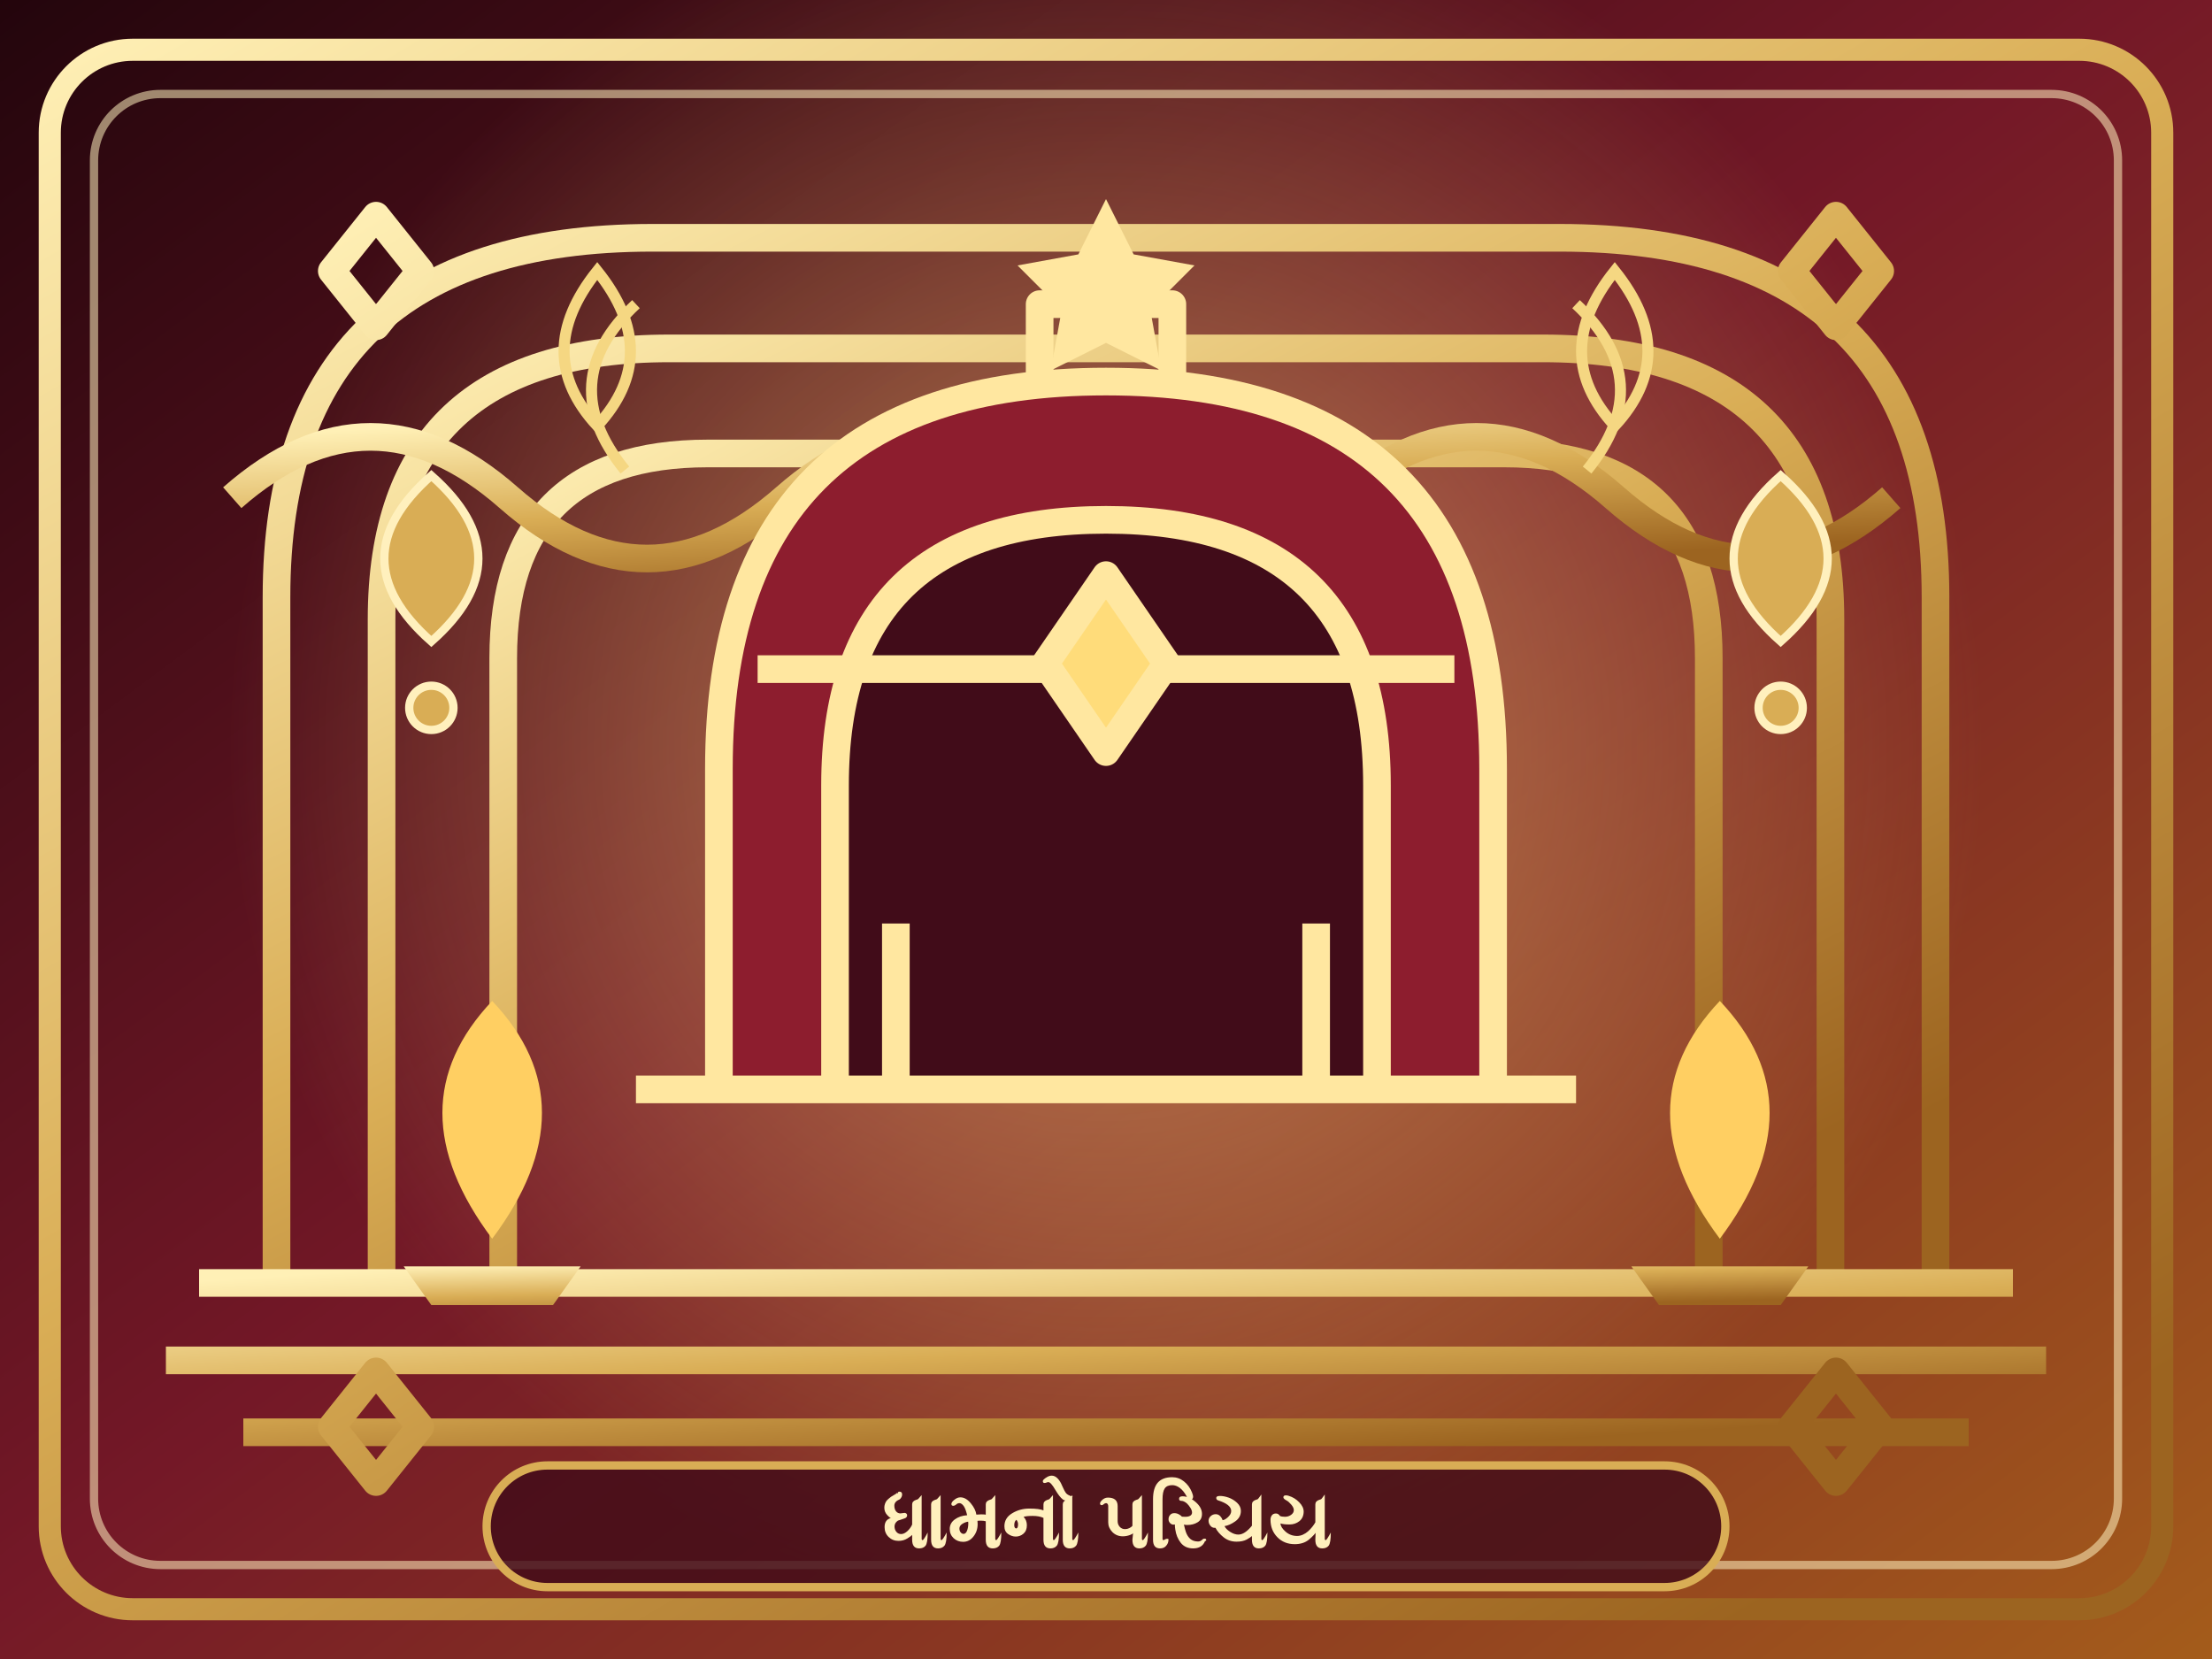
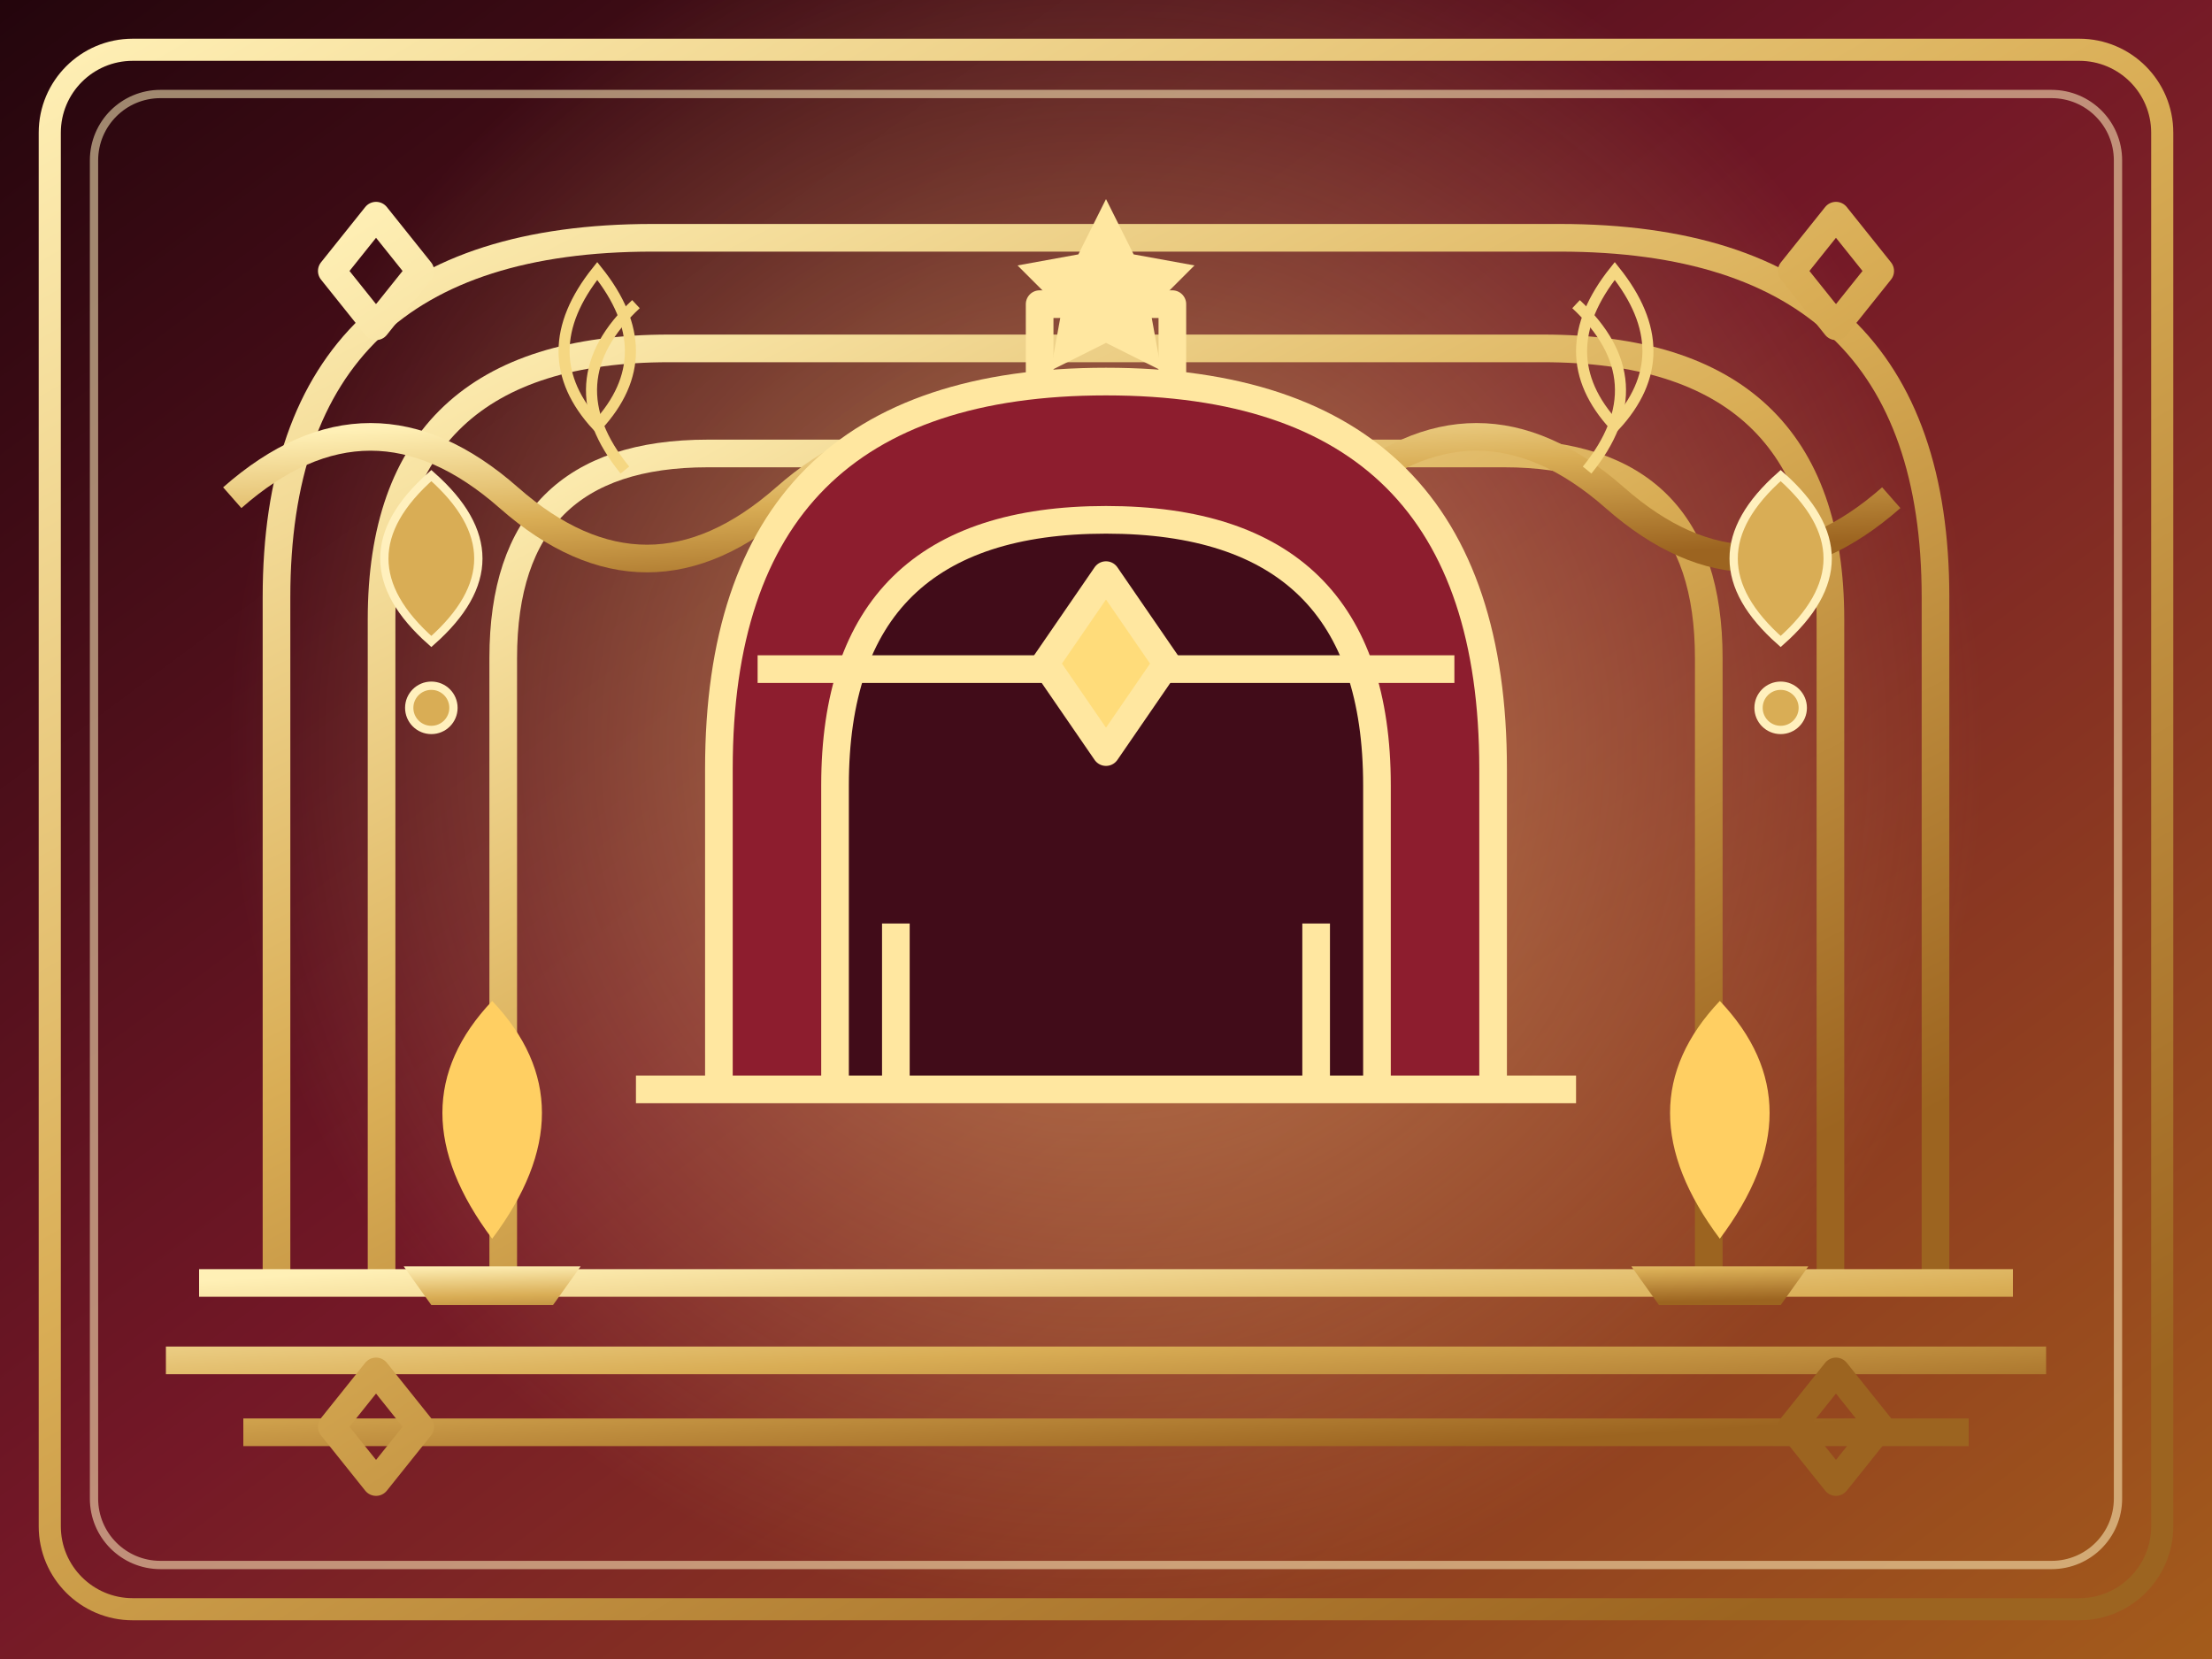
<svg xmlns="http://www.w3.org/2000/svg" viewBox="0 0 400 300" role="img" aria-label="ધામનો પરિચય">
  <defs>
    <linearGradient id="bg" x1="0" y1="0" x2="1" y2="1">
      <stop stop-color="#23050c" />
      <stop offset=".48" stop-color="#741827" />
      <stop offset="1" stop-color="#a45c1b" />
    </linearGradient>
    <linearGradient id="gold" x1="0" y1="0" x2="0.8" y2="1">
      <stop stop-color="#fff0b6" />
      <stop offset=".5" stop-color="#d9ad55" />
      <stop offset="1" stop-color="#9c6420" />
    </linearGradient>
    <radialGradient id="glow">
      <stop stop-color="#ffdc7a" stop-opacity=".55" />
      <stop offset="1" stop-color="#ffdc7a" stop-opacity="0" />
    </radialGradient>
  </defs>
  <rect width="400" height="300" fill="url(#bg)" />
  <circle cx="200" cy="135" r="160" fill="url(#glow)" />
  <rect x="9" y="9" width="382" height="282" rx="15" fill="none" stroke="url(#gold)" stroke-width="4" />
  <rect x="17" y="17" width="366" height="266" rx="12" fill="none" stroke="#fff0bd" stroke-opacity=".55" stroke-width="1.5" />
  <g fill="none" stroke="url(#gold)" stroke-width="5" stroke-linejoin="round">
    <path d="M50 231V108Q50 43 118 43H282Q350 43 350 108V231" />
    <path d="M69 231V112Q69 63 121 63H279Q331 63 331 112V231" />
    <path d="M91 231V119Q91 82 128 82H272Q309 82 309 119V231" />
    <path d="M36 232h328M30 246h340M44 259h312" />
    <path d="M42 90q25-22 50 0t50 0 50 0 50 0 50 0 50 0" />
    <path d="M68 39l8 10-8 10-8-10zM332 39l8 10-8 10-8-10zM68 248l8 10-8 10-8-10zM332 248l8 10-8 10-8-10z" />
  </g>
  <g fill="#d9ad55" stroke="#fff0bd" stroke-width="1.5">
    <path d="M78 116q-17-15 0-30 17 15 0 30z" />
    <path d="M322 116q-17-15 0-30 17 15 0 30z" />
    <circle cx="78" cy="128" r="4" />
    <circle cx="322" cy="128" r="4" />
  </g>
  <g fill="none" stroke="#f5d782" stroke-width="2">
    <path d="M108 49q-12 15 0 28 12-13 0-28zm184 0q-12 15 0 28 12-13 0-28z" />
    <path d="M115 55q-15 14-2 30m172-30q15 14 2 30" />
  </g>
  <g stroke="#ffe7a0" stroke-width="5" stroke-linejoin="round">
    <path d="M130 197v-58q0-70 70-70t70 70v58" fill="#8d1d2e" />
    <path d="M151 197v-55q0-48 49-48t49 48v55" fill="#410c19" />
    <path d="M115 197h170M137 121h126M188 68v-13h24v13" fill="none" />
    <path d="M200 104l11 16-11 16-11-16z" fill="#ffdc7a" />
    <path d="M162 197v-30m76 30v-30" fill="none" />
  </g>
  <g>
    <path d="M89 224q-18-24 0-43 18 19 0 43zM311 224q-18-24 0-43 18 19 0 43z" fill="#ffcf62" />
    <path d="M73 229h32l-5 7H78zM295 229h32l-5 7h-22z" fill="url(#gold)" />
    <path d="M200 36l5 10 11 2-8 8 2 11-10-5-10 5 2-11-8-8 11-2z" fill="#ffe7a0" />
  </g>
-   <rect x="88" y="265" width="224" height="22" rx="11" fill="#410c19" fill-opacity=".82" stroke="#d9ad55" stroke-width="1.5" />
-   <text x="200" y="280" text-anchor="middle" font-family="serif" font-size="14" font-weight="700" fill="#fff0bd">ધામનો પરિચય</text>
</svg>
